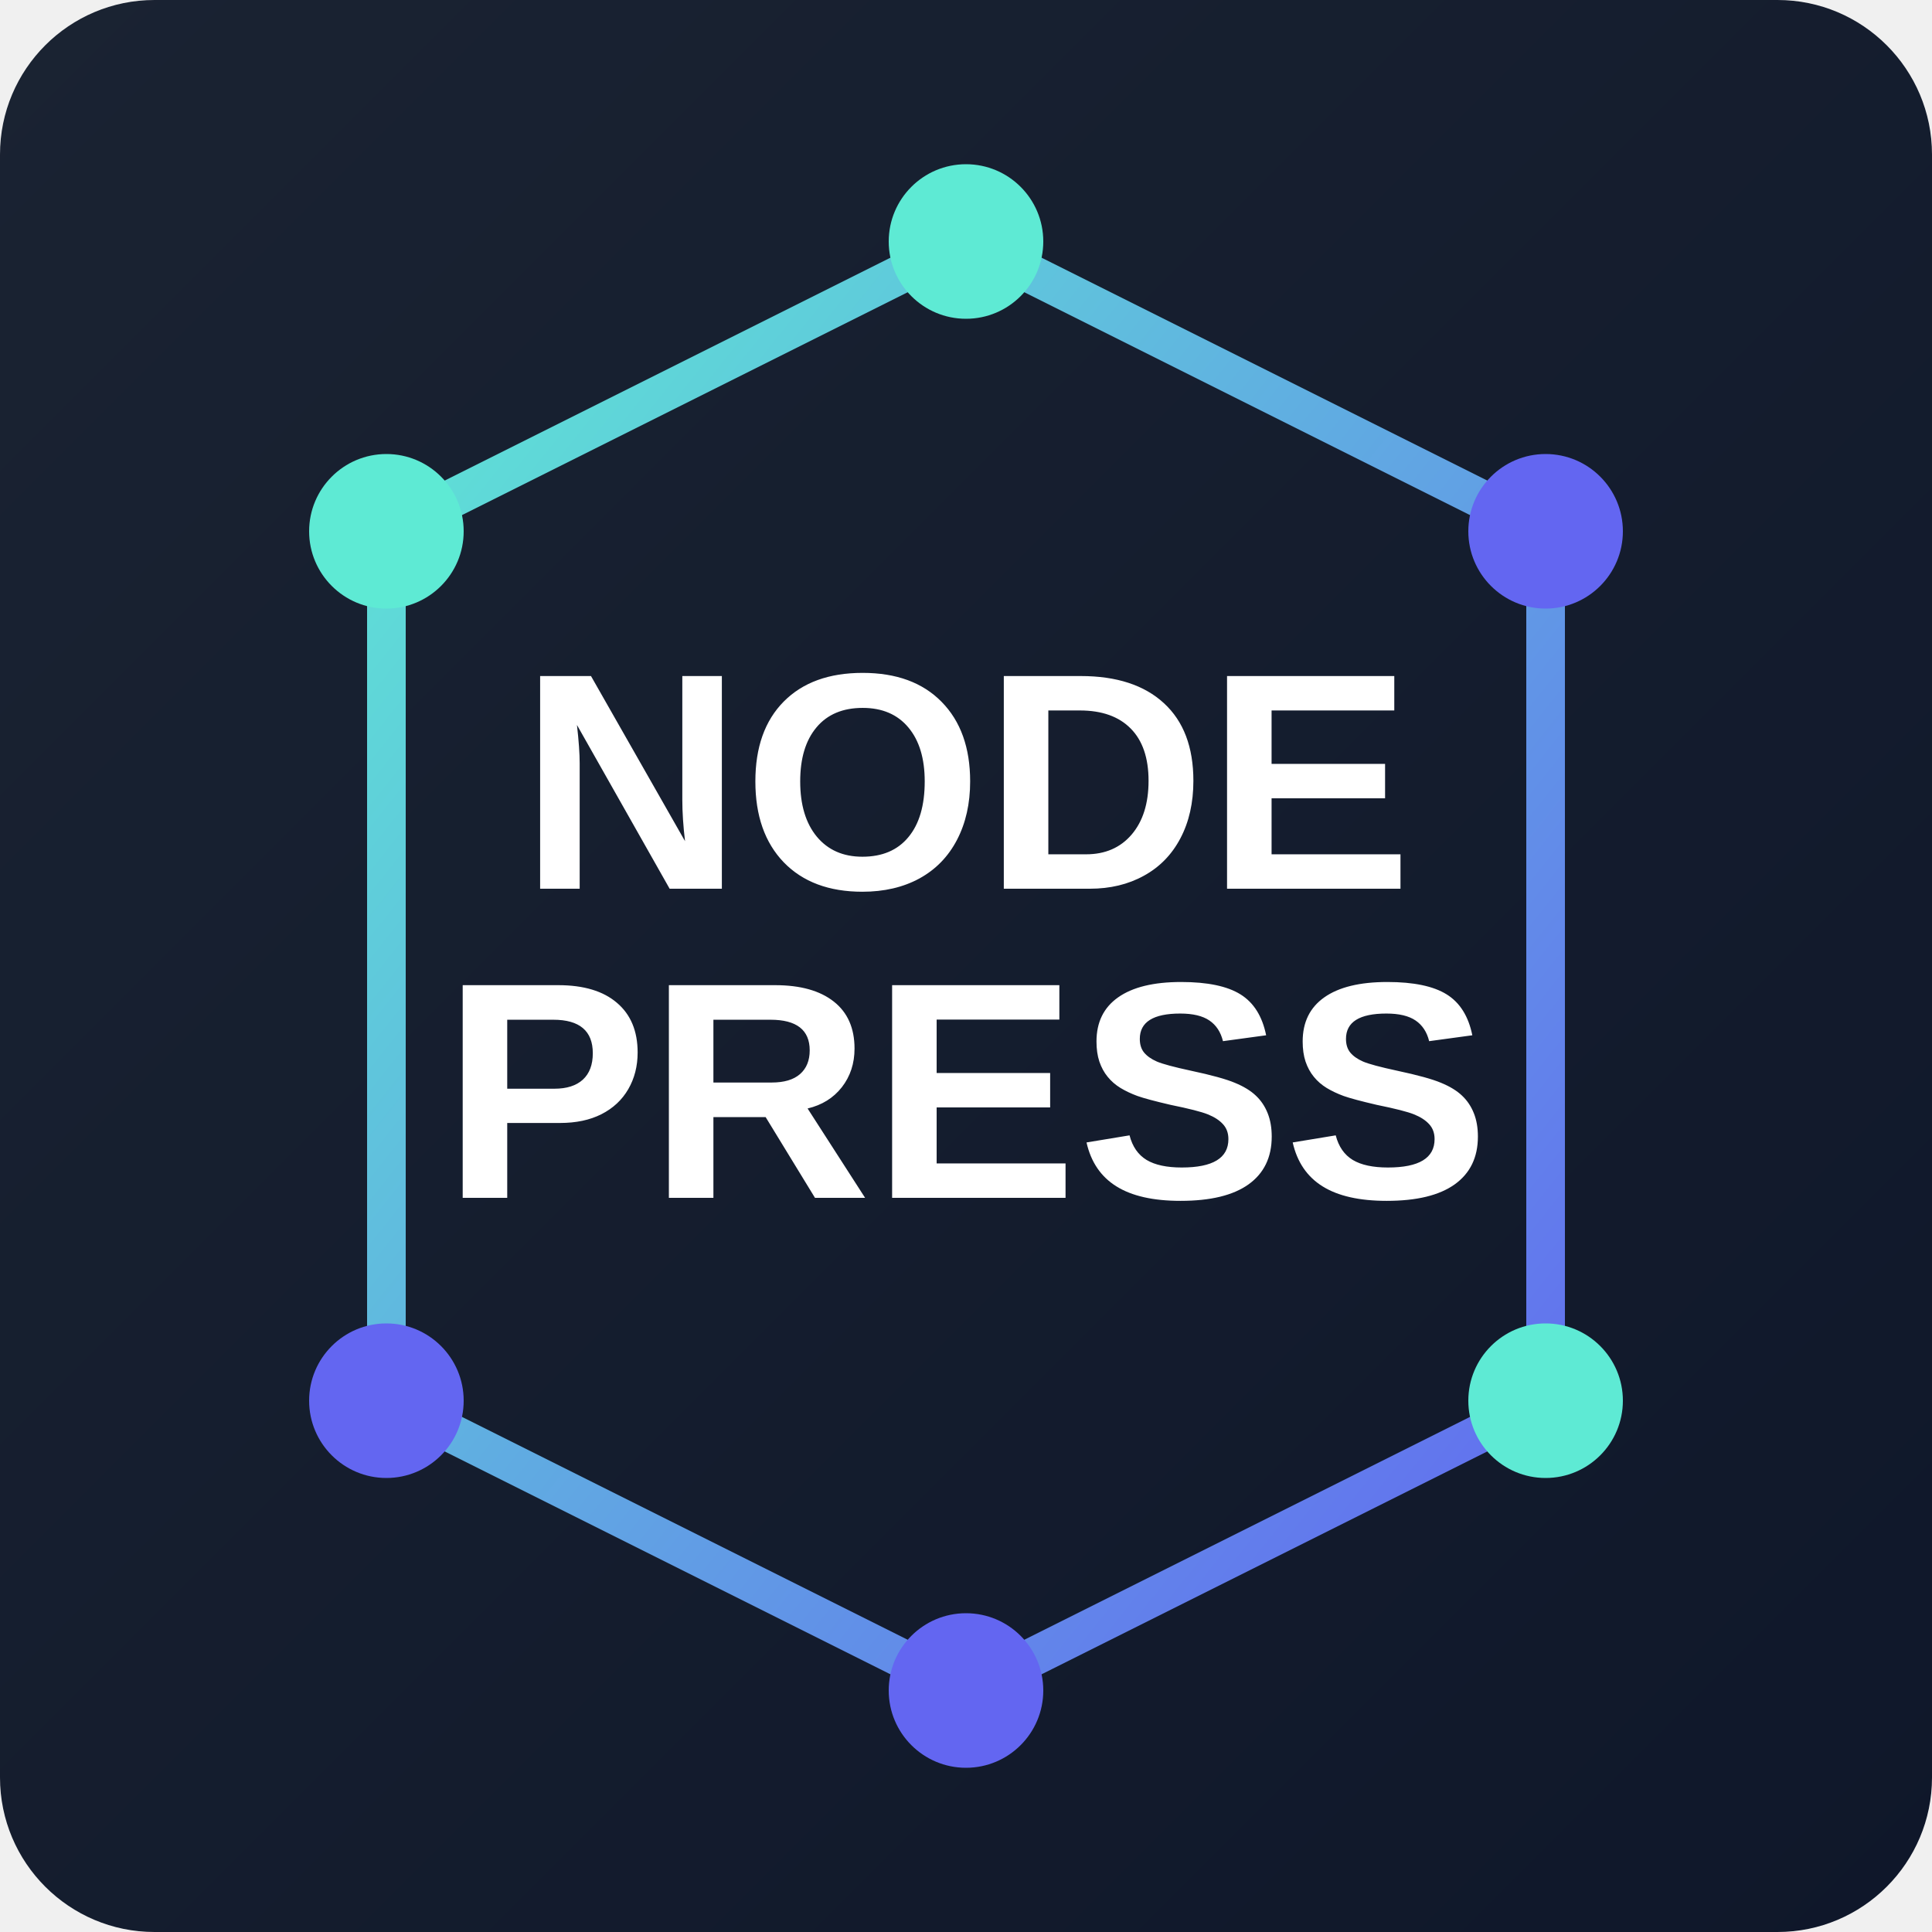
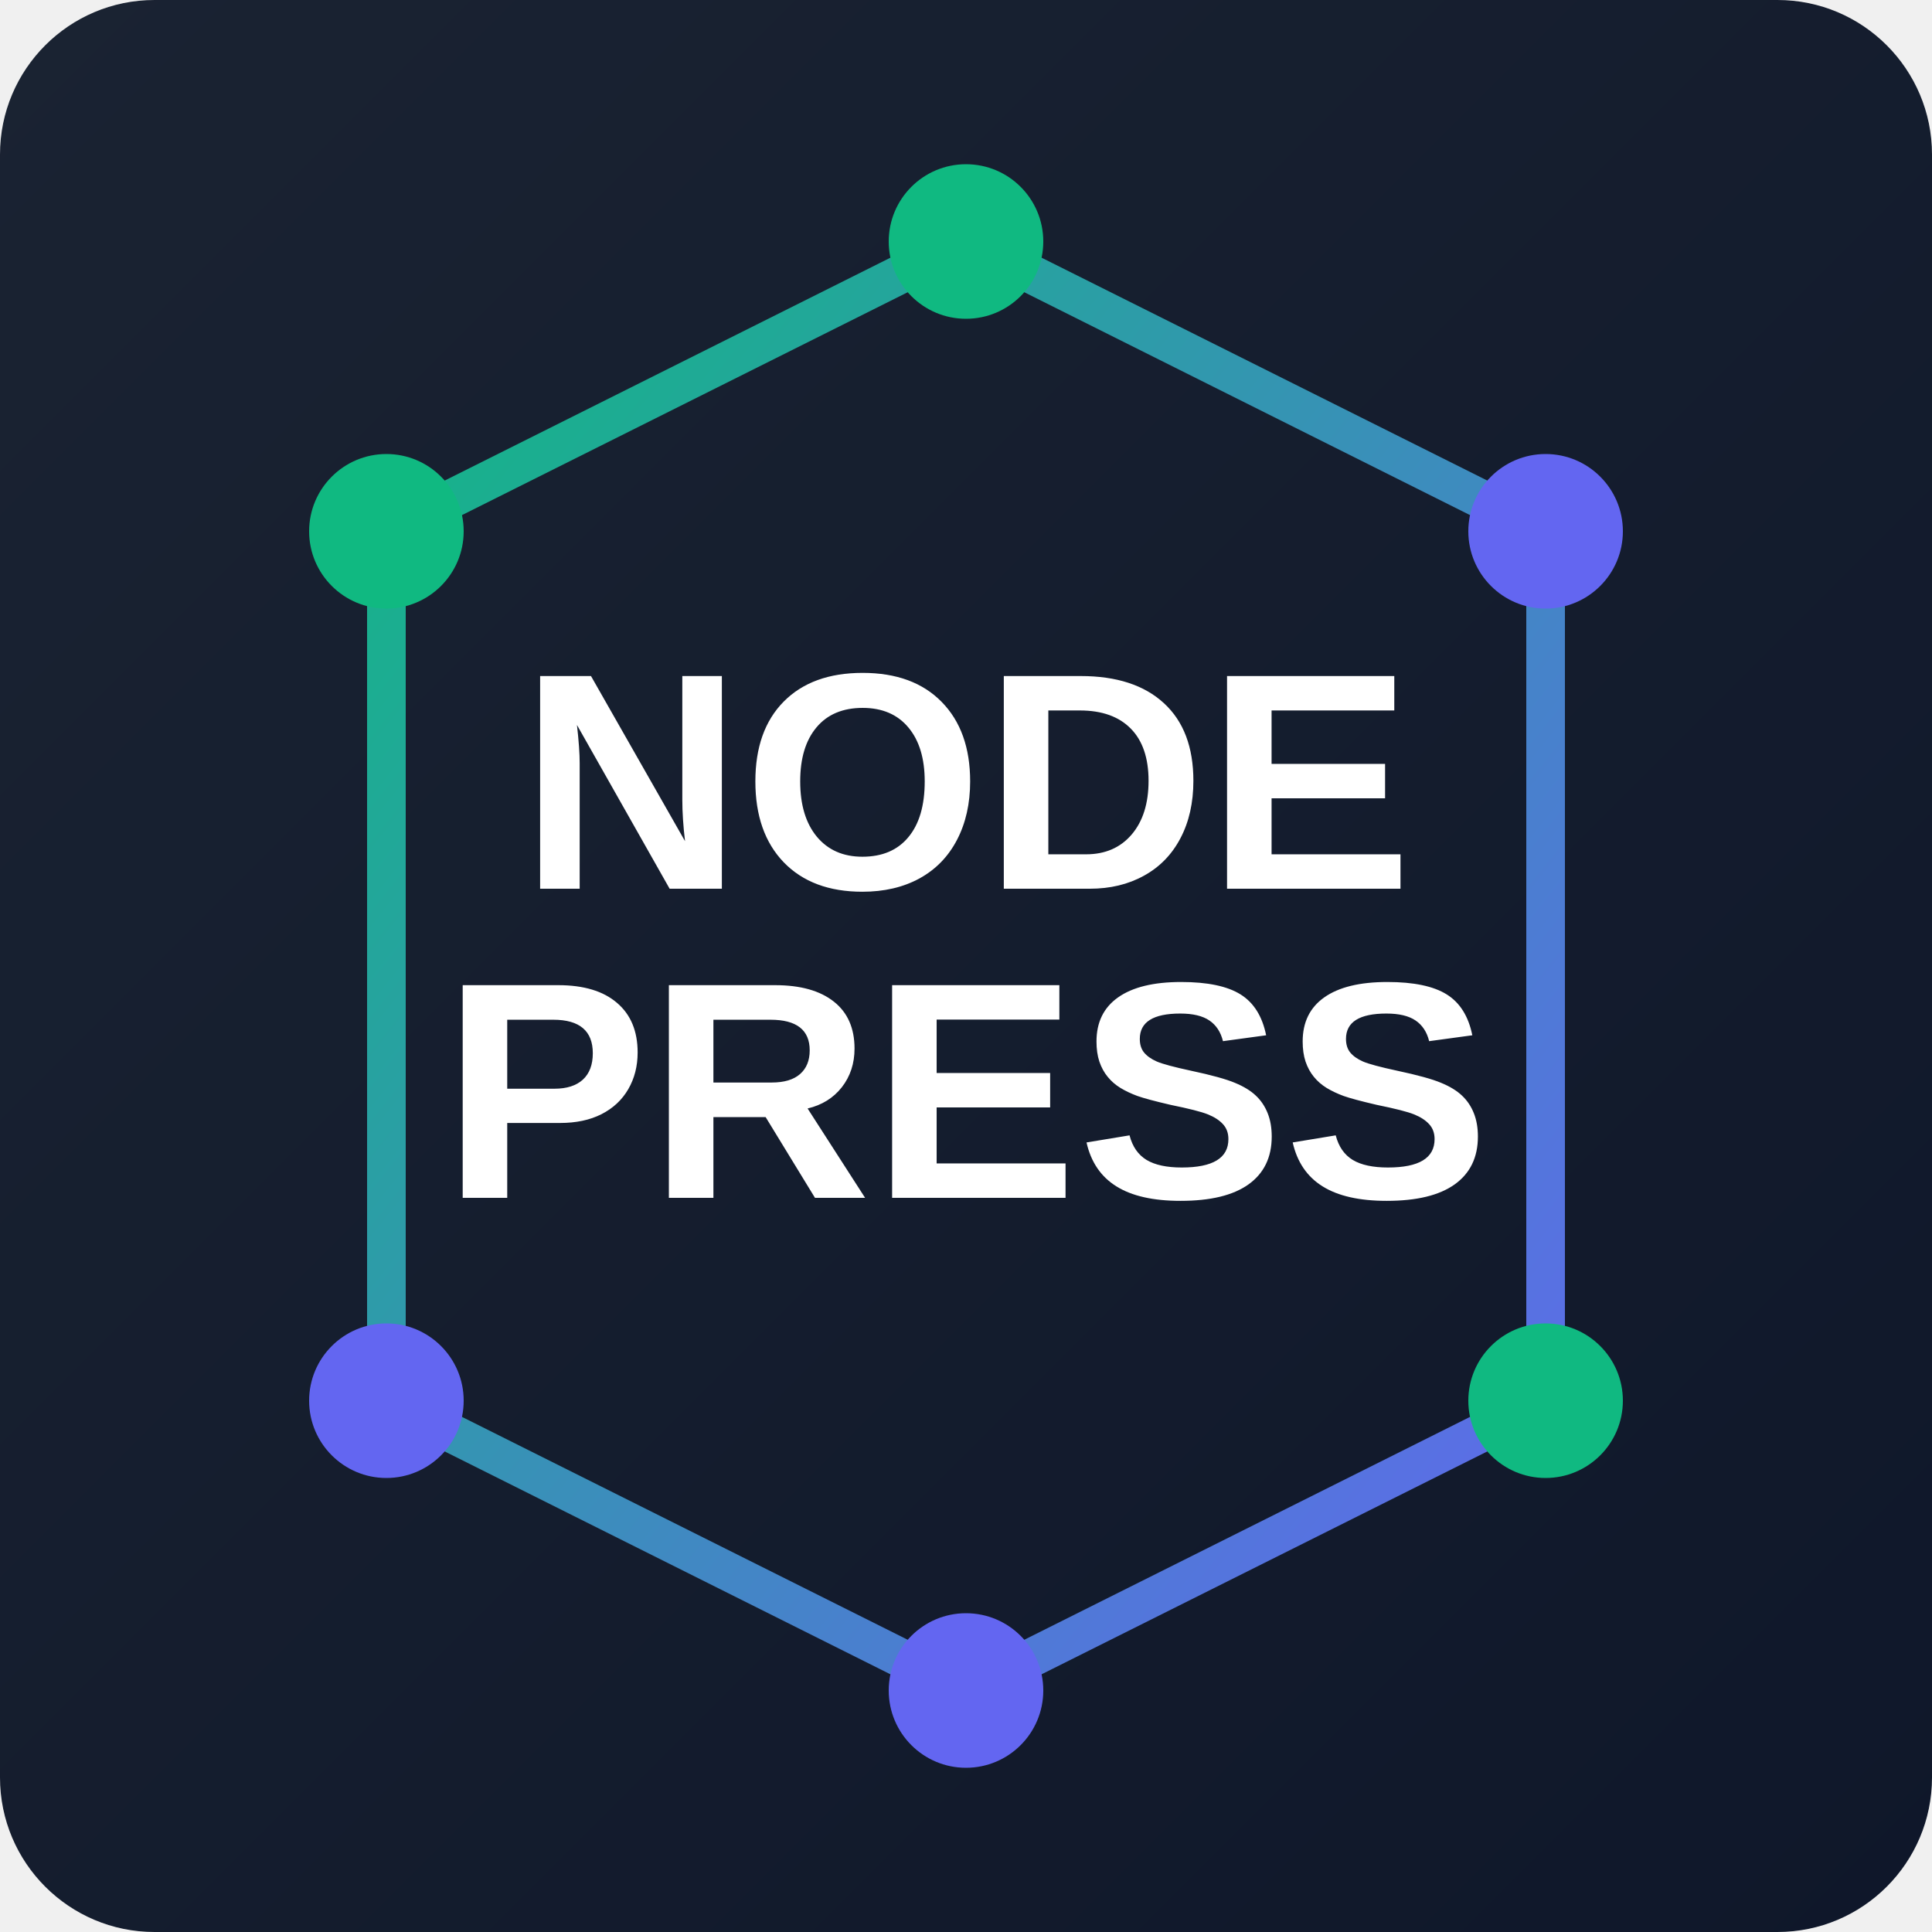
<svg xmlns="http://www.w3.org/2000/svg" viewBox="0 0 200 200" width="200" height="200">
  <defs>
    <linearGradient id="bgGrad" x1="0%" y1="0%" x2="100%" y2="100%">
      <stop offset="0%" style="stop-color:#1a2332" />
      <stop offset="100%" style="stop-color:#0f172a" />
    </linearGradient>
    <linearGradient id="hexGrad" x1="0%" y1="0%" x2="100%" y2="100%">
-       <stop offset="0%" style="stop-color:#5eead4" />
+       <stop offset="0%" style="stop-color:#10b981" />
      <stop offset="100%" style="stop-color:#6366f1" />
    </linearGradient>
  </defs>
  <rect width="200" height="200" rx="16" fill="url(#bgGrad)" />
  <polygon points="100,25 160,55 160,145 100,175 40,145 40,55" fill="none" stroke="url(#hexGrad)" stroke-width="4" stroke-linejoin="round" />
-   <circle cx="100" cy="25" r="8" fill="#5eead4" />
+   <circle cx="100" cy="25" r="8" fill="#10b981" />
  <circle cx="160" cy="55" r="8" fill="#6366f1" />
-   <circle cx="160" cy="145" r="8" fill="#5eead4" />
+   <circle cx="160" cy="145" r="8" fill="#10b981" />
  <circle cx="100" cy="175" r="8" fill="#6366f1" />
  <circle cx="40" cy="145" r="8" fill="#6366f1" />
-   <circle cx="40" cy="55" r="8" fill="#5eead4" />
+   <circle cx="40" cy="55" r="8" fill="#10b981" />
  <text x="100" y="92" font-family="Arial, Helvetica, sans-serif" font-size="32" font-weight="bold" fill="#ffffff" text-anchor="middle">NODE</text>
  <text x="100" y="124" font-family="Arial, Helvetica, sans-serif" font-size="32" font-weight="bold" fill="#ffffff" text-anchor="middle">PRESS</text>
</svg>
